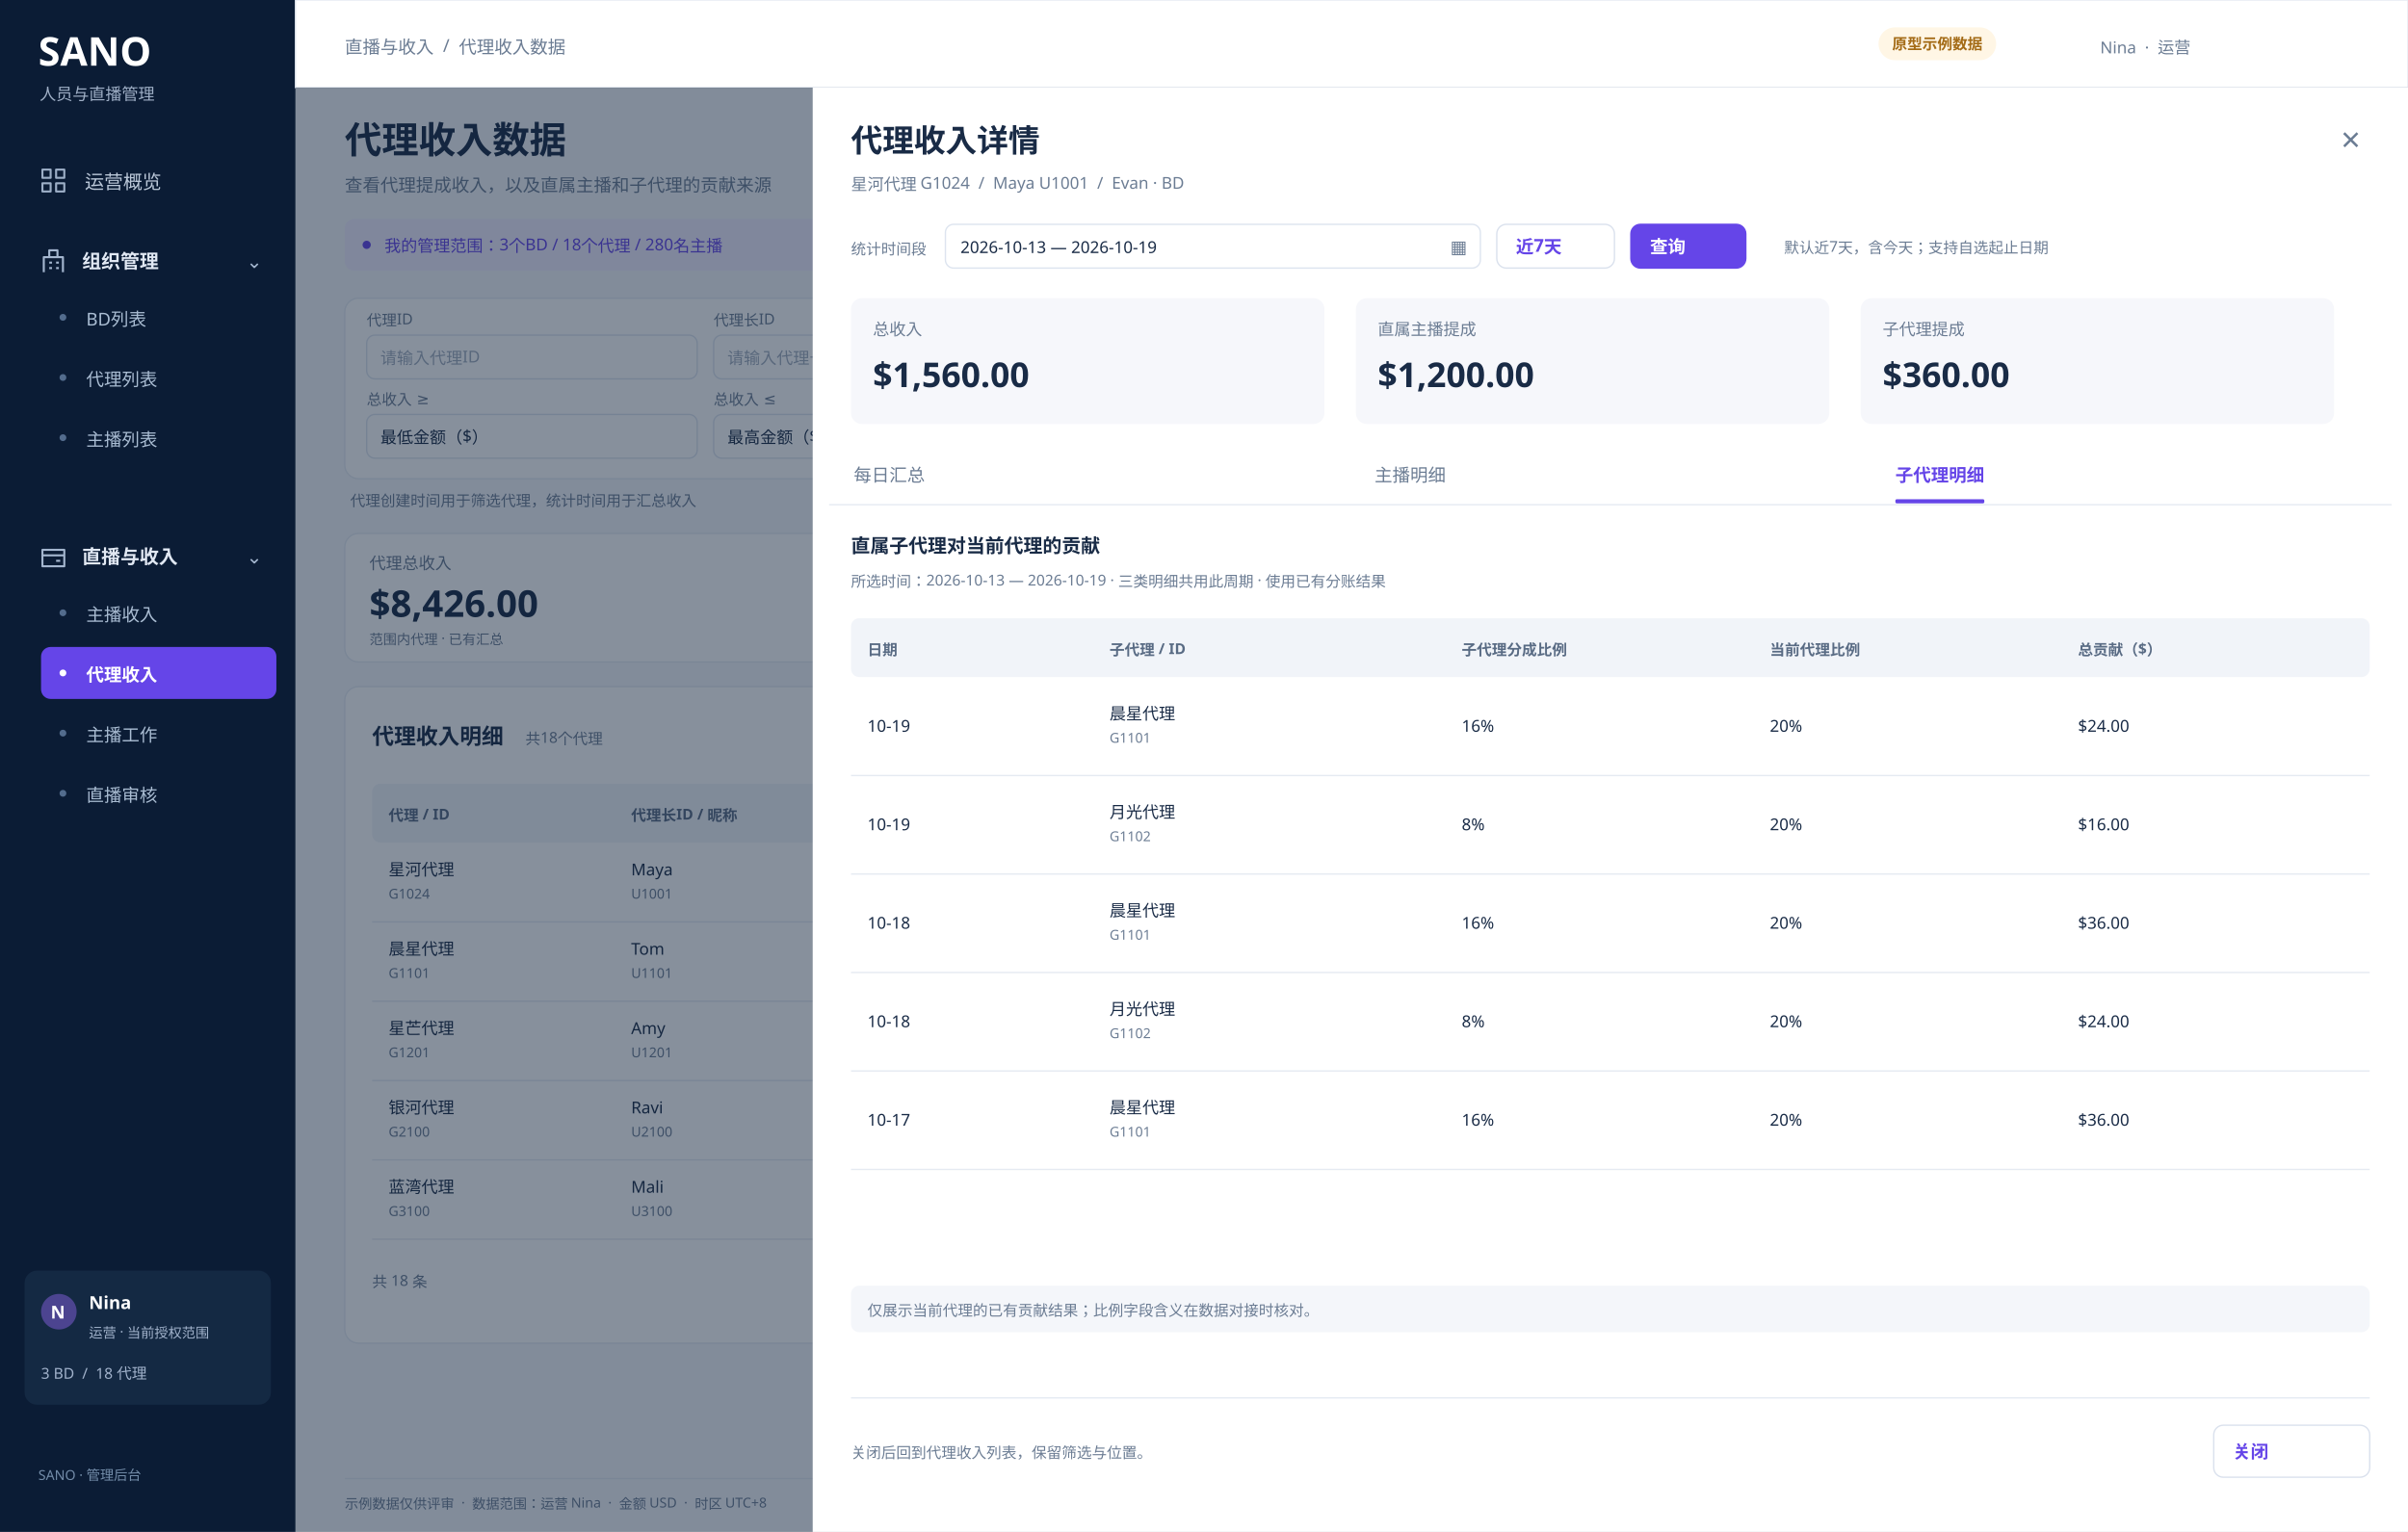
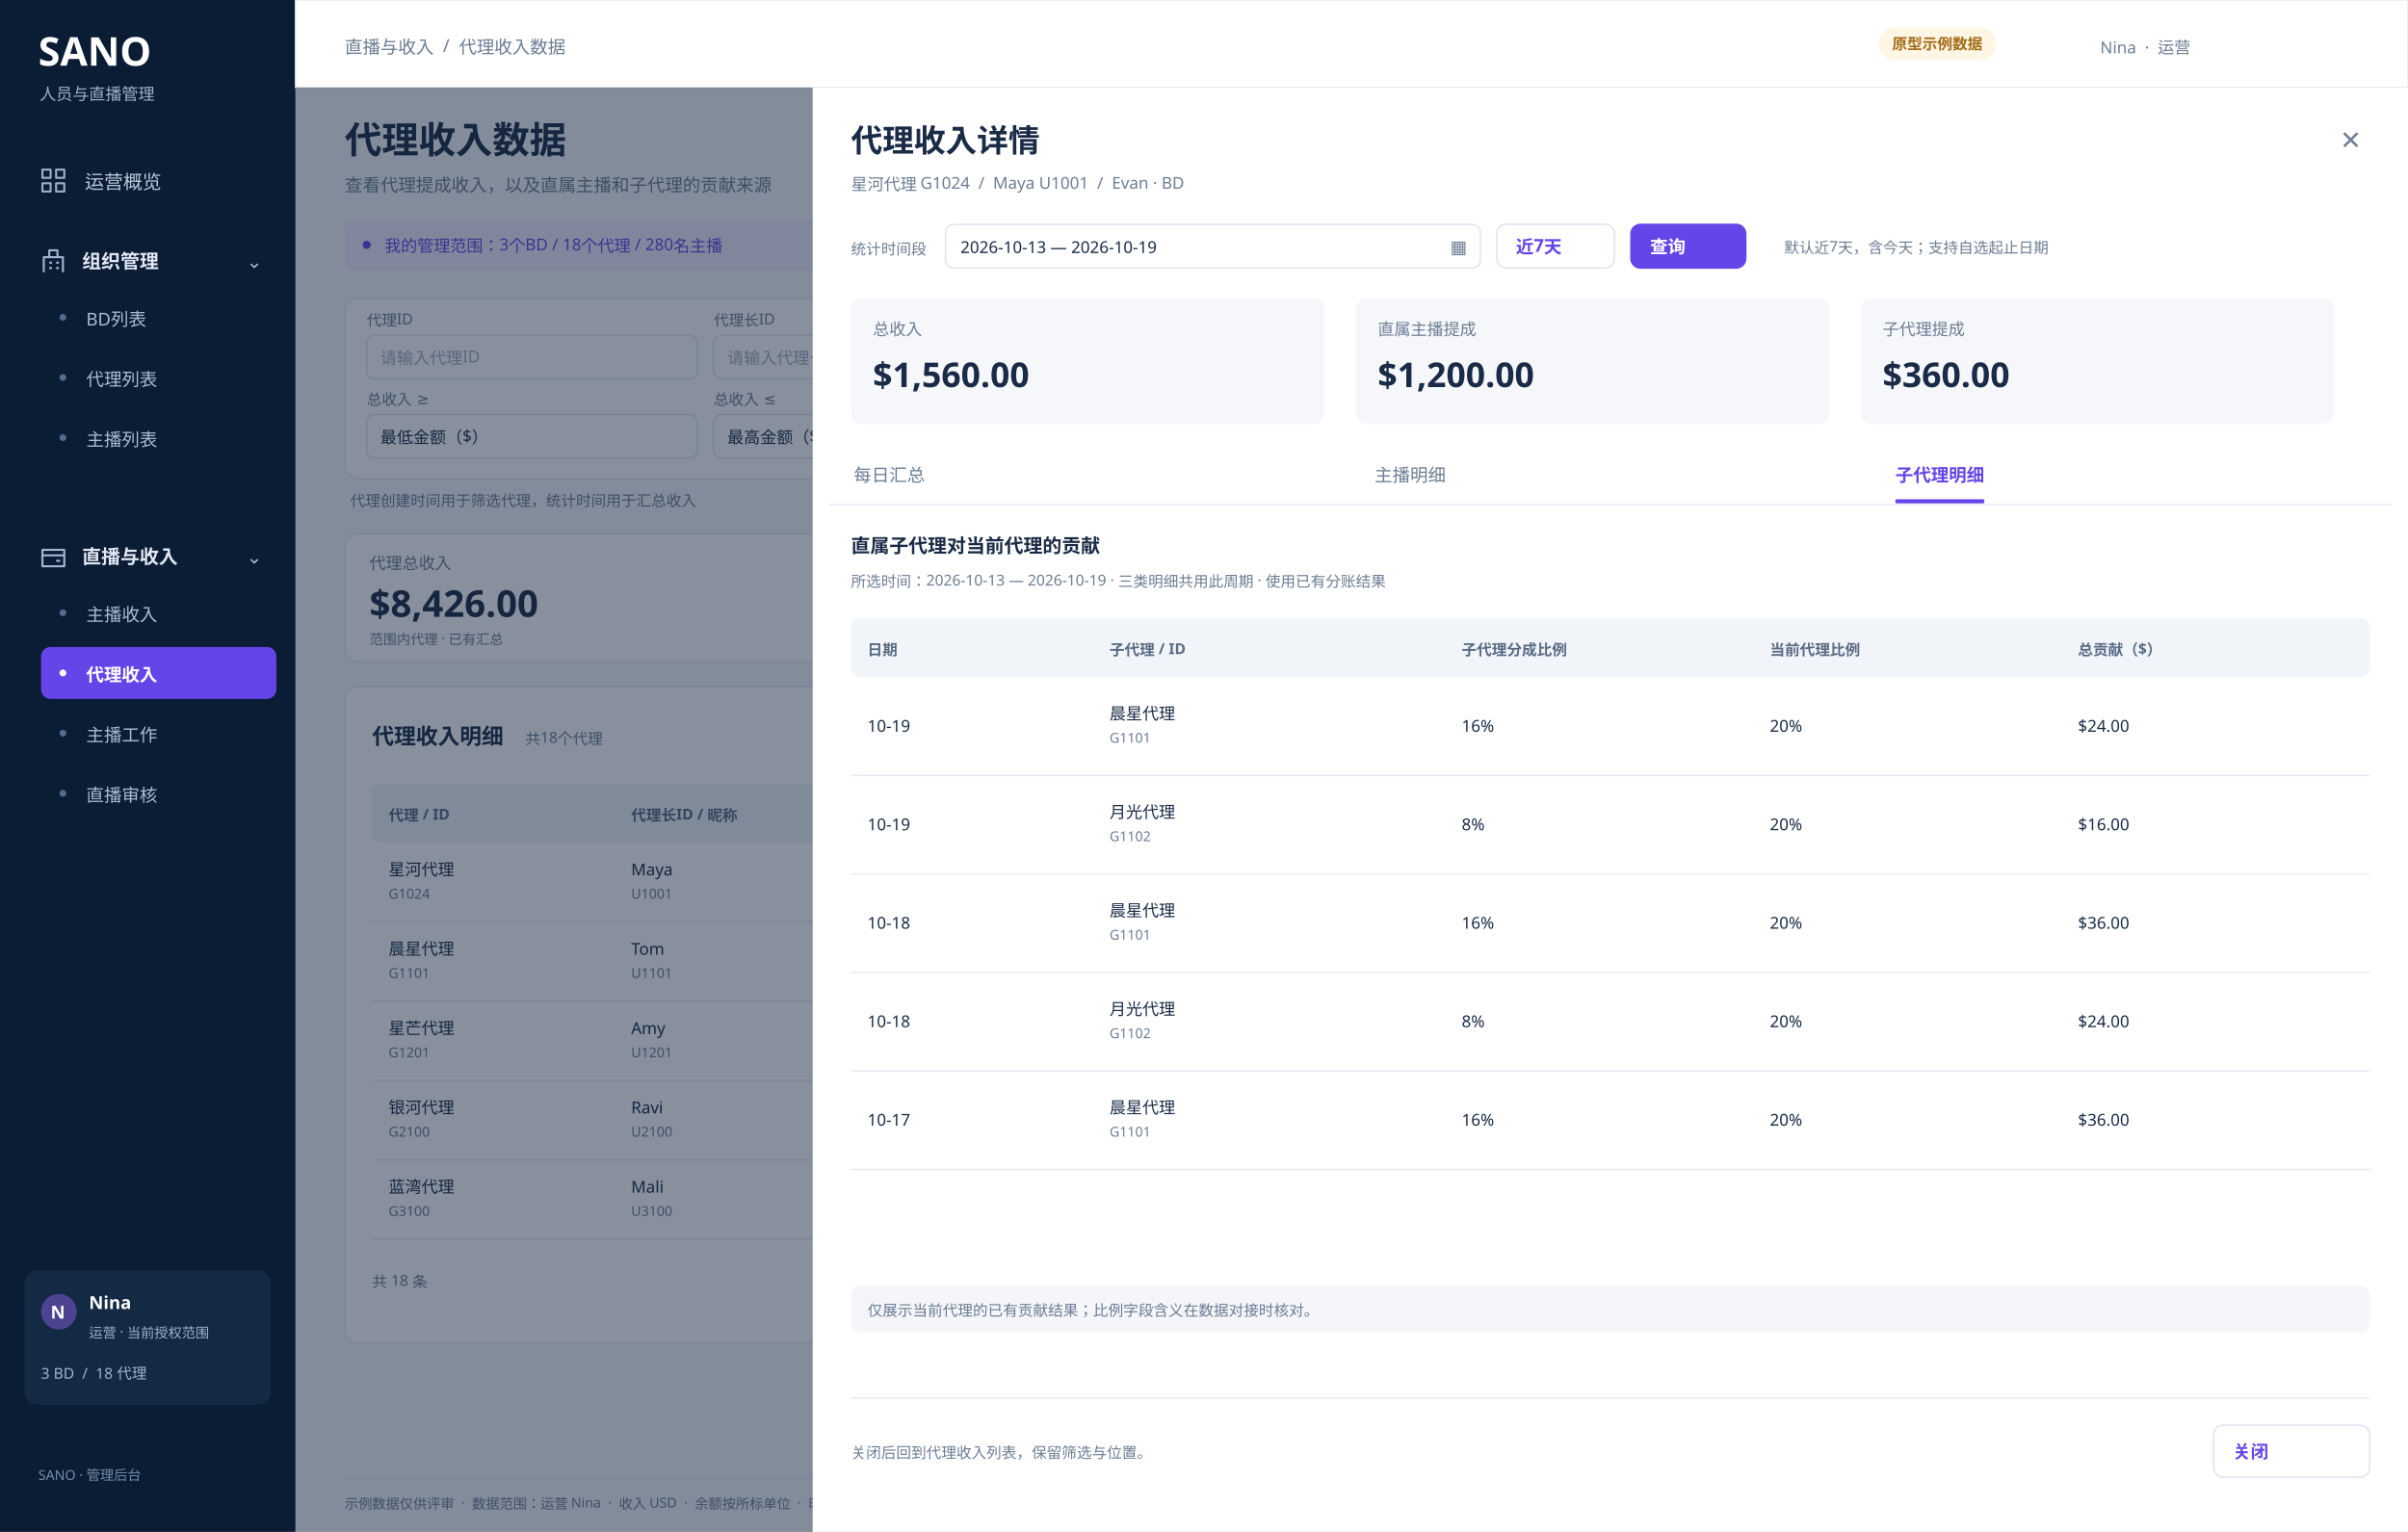
<svg xmlns="http://www.w3.org/2000/svg" width="1760" height="1120" viewBox="0 0 1760 1120">
  <style>text{font-family:"Microsoft YaHei","Segoe UI",sans-serif}a{cursor:pointer}</style>
  <rect x="0" y="0" width="1760" height="1120" rx="0" fill="#F5F7FB" stroke="none" />
  <rect x="0" y="0" width="216" height="1120" rx="0" fill="#0B1C35" stroke="none" />
  <text xml:space="preserve" x="28" y="48" font-size="29" fill="white" font-weight="750">SANO</text>
  <text xml:space="preserve" x="29" y="73" font-size="12" fill="#A0B0C7" font-weight="400">人员与直播管理</text>
  <a href="admin-01-01-01-我的运营概览.svg">
    <path d="M2 2h6v6H2z M12 2h6v6h-6z M2 12h6v6H2z M12 12h6v6h-6z" transform="translate(29,122)" fill="none" stroke="#9CAEC6" stroke-width="1.5" stroke-linejoin="round" />
    <text xml:space="preserve" x="62" y="138" font-size="14" fill="#BBC8D9" font-weight="400">运营概览</text>
  </a>
  <path d="M3 18V7h14v11 M7 7V2h6v5 M7 11h2 M12 11h2 M7 15h2 M12 15h2" transform="translate(29,181)" fill="none" stroke="#A4B6CF" stroke-width="1.5" stroke-linejoin="round" />
  <text xml:space="preserve" x="60" y="196" font-size="14" fill="#E1E8F3" font-weight="600">组织管理</text>
  <text xml:space="preserve" x="180" y="196" font-size="14" fill="#A4B6CF" font-weight="400">⌄</text>
  <a href="admin-02-01-01-BD列表.svg">
    <circle cx="46" cy="232" r="2.5" fill="#536C8D" />
    <text xml:space="preserve" x="63" y="238" font-size="13" fill="#AABDD3" font-weight="400">BD列表</text>
  </a>
  <a href="admin-03-01-01-代理树形列表.svg">
    <circle cx="46" cy="276" r="2.5" fill="#536C8D" />
    <text xml:space="preserve" x="63" y="282" font-size="13" fill="#AABDD3" font-weight="400">代理列表</text>
  </a>
  <a href="admin-04-01-01-主播列表.svg">
    <circle cx="46" cy="320" r="2.5" fill="#536C8D" />
    <text xml:space="preserve" x="63" y="326" font-size="13" fill="#AABDD3" font-weight="400">主播列表</text>
  </a>
  <path d="M2 5h16v12H2z M2 9h16 M12 13h3" transform="translate(29,397)" fill="none" stroke="#A4B6CF" stroke-width="1.5" stroke-linejoin="round" />
  <text xml:space="preserve" x="60" y="412" font-size="14" fill="#E1E8F3" font-weight="600">直播与收入</text>
  <text xml:space="preserve" x="180" y="412" font-size="14" fill="#A4B6CF" font-weight="400">⌄</text>
  <a href="admin-05-01-01-主播收入数据.svg">
    <circle cx="46" cy="448" r="2.5" fill="#536C8D" />
    <text xml:space="preserve" x="63" y="454" font-size="13" fill="#AABDD3" font-weight="400">主播收入</text>
  </a>
  <a href="admin-06-01-01-代理收入数据.svg">
    <rect x="30" y="473" width="172" height="38" rx="7" fill="#6545E8" stroke="none" />
    <circle cx="46" cy="492" r="2.5" fill="white" />
    <text xml:space="preserve" x="63" y="498" font-size="13" fill="white" font-weight="600">代理收入</text>
  </a>
  <a href="admin-07-01-01-主播工作数据.svg">
    <circle cx="46" cy="536" r="2.5" fill="#536C8D" />
    <text xml:space="preserve" x="63" y="542" font-size="13" fill="#AABDD3" font-weight="400">主播工作</text>
  </a>
  <a href="admin-08-01-01-当前直播间列表.svg">
    <circle cx="46" cy="580" r="2.5" fill="#536C8D" />
    <text xml:space="preserve" x="63" y="586" font-size="13" fill="#AABDD3" font-weight="400">直播审核</text>
  </a>
  <rect x="18" y="929" width="180" height="98" rx="9" fill="#142943" stroke="none" />
  <circle cx="43" cy="959" r="13" fill="#4C4490" />
  <text xml:space="preserve" x="37" y="964" font-size="13" fill="white" font-weight="600">N</text>
  <text xml:space="preserve" x="65" y="957" font-size="13" fill="white" font-weight="600">Nina</text>
  <text xml:space="preserve" x="65" y="978" font-size="10" fill="#A1B2CB" font-weight="400">运营 · 当前授权范围</text>
  <text xml:space="preserve" x="30" y="1008" font-size="11" fill="#A1B2CB" font-weight="400">3 BD  /  18 代理</text>
  <text xml:space="preserve" x="28" y="1082" font-size="10" fill="#738CA9" font-weight="400">SANO · 管理后台</text>
  <rect x="216" y="0" width="1544" height="64" rx="0" fill="white" stroke="#E5EAF2" />
  <text xml:space="preserve" x="252" y="39" font-size="13" fill="#6B7C93" font-weight="400">直播与收入  /  代理收入数据</text>
  <rect x="1373" y="20" width="86" height="24" rx="12" fill="#FFF6E5" stroke="none" />
  <text xml:space="preserve" x="1383" y="36" font-size="11" fill="#A46B16" font-weight="550">原型示例数据</text>
  <text xml:space="preserve" x="1535" y="39" font-size="12" fill="#6B7C93" font-weight="400">Nina  ·  运营</text>
  <text xml:space="preserve" x="252" y="112" font-size="27" fill="#192B46" font-weight="700">代理收入数据</text>
  <text xml:space="preserve" x="252" y="140" font-size="13" fill="#6B7C93" font-weight="400">查看代理提成收入，以及直属主播和子代理的贡献来源</text>
  <rect x="1519" y="89" width="86" height="24" rx="12" fill="#F0EDFF" stroke="none" />
  <text xml:space="preserve" x="1529" y="105" font-size="11" fill="#6545E8" font-weight="550">我的授权范围</text>
  <path d="M252 1081H1724" transform="" stroke="#E5EAF2" fill="none" />
-   <text xml:space="preserve" x="252" y="1103" font-size="10" fill="#6B7C93" font-weight="400">示例数据仅供评审  ·  数据范围：运营 Nina  ·  金额 USD  ·  时区 UTC+8</text>
+   <text xml:space="preserve" x="252" y="1103" font-size="10" fill="#6B7C93" font-weight="400">示例数据仅供评审  ·  数据范围：运营 Nina  ·  收入 USD  ·  余额按所标单位  ·  时区 UTC+8</text>
  <text xml:space="preserve" x="1470" y="1103" font-size="10" fill="#6B7C93" font-weight="400">admin-06-01-04  /  V1</text>
  <rect x="252" y="160" width="1472" height="38" rx="7" fill="#F0EDFF" stroke="none" />
  <circle cx="268" cy="179" r="3" fill="#6545E8" />
  <text xml:space="preserve" x="281" y="184" font-size="12" fill="#6545E8" font-weight="400">我的管理范围：3个BD / 18个代理 / 280名主播</text>
  <text xml:space="preserve" x="1446" y="184" font-size="11" fill="#6B7C93" font-weight="400">今日数据更新于 14:30</text>
  <rect x="252" y="218" width="1472" height="132" rx="10" fill="white" stroke="#E5EAF2" />
  <text xml:space="preserve" x="268" y="238" font-size="11" fill="#6B7C93" font-weight="500">代理ID</text>
  <rect x="268" y="245" width="241.6" height="32" rx="6" fill="white" stroke="#DDE4EF" />
  <text xml:space="preserve" x="278" y="266" font-size="12" fill="#A0ACBD" font-weight="400">请输入代理ID</text>
  <text xml:space="preserve" x="521.6" y="238" font-size="11" fill="#6B7C93" font-weight="500">代理长ID</text>
  <rect x="521.6" y="245" width="241.6" height="32" rx="6" fill="white" stroke="#DDE4EF" />
  <text xml:space="preserve" x="531.6" y="266" font-size="12" fill="#A0ACBD" font-weight="400">请输入代理长ID</text>
  <text xml:space="preserve" x="775.2" y="238" font-size="11" fill="#6B7C93" font-weight="500">运营人员</text>
  <rect x="775.2" y="245" width="241.6" height="32" rx="6" fill="white" stroke="#DDE4EF" />
  <text xml:space="preserve" x="785.2" y="266" font-size="12" fill="#192B46" font-weight="400">全部授权负责人</text>
  <text xml:space="preserve" x="996.8" y="266" font-size="13" fill="#6B7C93" font-weight="400">⌄</text>
  <text xml:space="preserve" x="1028.8" y="238" font-size="11" fill="#6B7C93" font-weight="500">代理创建时间段</text>
  <rect x="1028.8" y="245" width="241.6" height="32" rx="6" fill="white" stroke="#DDE4EF" />
  <text xml:space="preserve" x="1038.8" y="266" font-size="12" fill="#192B46" font-weight="400">开始日期 — 结束日期</text>
  <text xml:space="preserve" x="1250.4" y="266" font-size="13" fill="#6B7C93" font-weight="400">▦</text>
  <text xml:space="preserve" x="1282.4" y="238" font-size="11" fill="#6B7C93" font-weight="500">统计时间段</text>
  <rect x="1282.4" y="245" width="241.6" height="32" rx="6" fill="white" stroke="#DDE4EF" />
  <text xml:space="preserve" x="1292.4" y="266" font-size="12" fill="#192B46" font-weight="400">2026-10-13 — 2026-10-19</text>
  <text xml:space="preserve" x="1504" y="266" font-size="13" fill="#6B7C93" font-weight="400">▦</text>
  <text xml:space="preserve" x="268" y="296" font-size="11" fill="#6B7C93" font-weight="500">总收入 ≥</text>
  <rect x="268" y="303" width="241.6" height="32" rx="6" fill="white" stroke="#DDE4EF" />
  <text xml:space="preserve" x="278" y="324" font-size="12" fill="#192B46" font-weight="400">最低金额（$）</text>
  <text xml:space="preserve" x="521.6" y="296" font-size="11" fill="#6B7C93" font-weight="500">总收入 ≤</text>
  <rect x="521.6" y="303" width="241.6" height="32" rx="6" fill="white" stroke="#DDE4EF" />
  <text xml:space="preserve" x="531.6" y="324" font-size="12" fill="#192B46" font-weight="400">最高金额（$）</text>
  <rect x="1540" y="303" width="68" height="32" rx="7" fill="white" stroke="#DAE1ED" />
  <text xml:space="preserve" x="1554" y="324" font-size="13" fill="#6545E8" font-weight="550">重置</text>
  <rect x="1620" y="303" width="88" height="32" rx="7" fill="#6545E8" stroke="#6545E8" />
  <text xml:space="preserve" x="1634" y="324" font-size="13" fill="white" font-weight="550">查询</text>
  <text xml:space="preserve" x="256" y="370" font-size="11" fill="#6B7C93" font-weight="400">代理创建时间用于筛选代理，统计时间用于汇总收入</text>
  <rect x="252" y="390" width="481.333" height="94" rx="10" fill="white" stroke="#E5EAF2" />
  <text xml:space="preserve" x="270" y="416" font-size="12" fill="#6B7C93" font-weight="400">代理总收入</text>
  <text xml:space="preserve" x="270" y="451" font-size="27" fill="#192B46" font-weight="650">$8,426.00</text>
  <text xml:space="preserve" x="270" y="471" font-size="10" fill="#6B7C93" font-weight="400">范围内代理 · 已有汇总</text>
  <rect x="747.333" y="390" width="481.333" height="94" rx="10" fill="white" stroke="#E5EAF2" />
  <text xml:space="preserve" x="765.333" y="416" font-size="12" fill="#6B7C93" font-weight="400">直属主播提成收入</text>
  <text xml:space="preserve" x="765.333" y="451" font-size="27" fill="#192B46" font-weight="650">$6,580.00</text>
  <text xml:space="preserve" x="765.333" y="471" font-size="10" fill="#6B7C93" font-weight="400">实际归属当前代理</text>
  <rect x="1242.667" y="390" width="481.333" height="94" rx="10" fill="white" stroke="#E5EAF2" />
  <text xml:space="preserve" x="1260.667" y="416" font-size="12" fill="#6B7C93" font-weight="400">子代理提成收入</text>
  <text xml:space="preserve" x="1260.667" y="451" font-size="27" fill="#192B46" font-weight="650">$1,846.00</text>
  <text xml:space="preserve" x="1260.667" y="471" font-size="10" fill="#6B7C93" font-weight="400">实际归属当前代理</text>
  <rect x="252" y="502" width="1472" height="480" rx="10" fill="white" stroke="#E5EAF2" />
  <text xml:space="preserve" x="272" y="544" font-size="16" fill="#192B46" font-weight="650">代理收入明细</text>
  <text xml:space="preserve" x="384" y="544" font-size="11" fill="#6B7C93" font-weight="400">共18个代理</text>
  <rect x="272" y="573" width="1432" height="43" rx="6" fill="#F1F4F9" stroke="none" />
  <text xml:space="preserve" x="284" y="600" font-size="11" fill="#596B84" font-weight="600">代理 / ID</text>
  <text xml:space="preserve" x="461.295" y="600" font-size="11" fill="#596B84" font-weight="600">代理长ID / 昵称</text>
  <text xml:space="preserve" x="624.952" y="600" font-size="11" fill="#596B84" font-weight="600">分成比例</text>
  <text xml:space="preserve" x="734.057" y="600" font-size="11" fill="#596B84" font-weight="600">所属运营</text>
  <text xml:space="preserve" x="897.714" y="600" font-size="11" fill="#596B84" font-weight="600">总收入（$）</text>
  <text xml:space="preserve" x="1047.733" y="600" font-size="11" fill="#596B84" font-weight="600">直属主播提成（$）</text>
  <text xml:space="preserve" x="1231.848" y="600" font-size="11" fill="#596B84" font-weight="600">子代理提成（$）</text>
  <text xml:space="preserve" x="1409.143" y="600" font-size="11" fill="#596B84" font-weight="600">创建时间</text>
  <text xml:space="preserve" x="1579.619" y="600" font-size="11" fill="#596B84" font-weight="600">操作</text>
  <path d="M272 674H1704" transform="" stroke="#E5EAF2" fill="none" />
  <text xml:space="preserve" x="284" y="640" font-size="12" fill="#192B46" font-weight="400">星河代理</text>
  <text xml:space="preserve" x="284" y="657" font-size="10" fill="#6B7C93" font-weight="400">G1024</text>
  <text xml:space="preserve" x="461.295" y="640" font-size="12" fill="#192B46" font-weight="400">Maya</text>
  <text xml:space="preserve" x="461.295" y="657" font-size="10" fill="#6B7C93" font-weight="400">U1001</text>
  <text xml:space="preserve" x="624.952" y="649" font-size="12" fill="#192B46" font-weight="400">20%</text>
  <text xml:space="preserve" x="734.057" y="649" font-size="12" fill="#192B46" font-weight="400">Evan · BD</text>
  <text xml:space="preserve" x="897.714" y="649" font-size="12" fill="#192B46" font-weight="400">$1,560.00</text>
  <text xml:space="preserve" x="1047.733" y="649" font-size="12" fill="#192B46" font-weight="400">$1,200.00</text>
  <text xml:space="preserve" x="1231.848" y="649" font-size="12" fill="#192B46" font-weight="400">$360.00</text>
  <text xml:space="preserve" x="1409.143" y="640" font-size="12" fill="#192B46" font-weight="400">2026-04-06</text>
  <text xml:space="preserve" x="1409.143" y="657" font-size="10" fill="#6B7C93" font-weight="400">10:20:00</text>
  <a href="admin-06-01-02-代理收入抽屉-每日汇总.svg">
    <text xml:space="preserve" x="1579.619" y="649" font-size="12" fill="#6545E8" font-weight="400">查看详情 →</text>
  </a>
  <path d="M272 732H1704" transform="" stroke="#E5EAF2" fill="none" />
  <text xml:space="preserve" x="284" y="698" font-size="12" fill="#192B46" font-weight="400">晨星代理</text>
  <text xml:space="preserve" x="284" y="715" font-size="10" fill="#6B7C93" font-weight="400">G1101</text>
  <text xml:space="preserve" x="461.295" y="698" font-size="12" fill="#192B46" font-weight="400">Tom</text>
  <text xml:space="preserve" x="461.295" y="715" font-size="10" fill="#6B7C93" font-weight="400">U1101</text>
  <text xml:space="preserve" x="624.952" y="707" font-size="12" fill="#192B46" font-weight="400">16%</text>
  <text xml:space="preserve" x="734.057" y="707" font-size="12" fill="#192B46" font-weight="400">Evan · BD</text>
  <text xml:space="preserve" x="897.714" y="707" font-size="12" fill="#192B46" font-weight="400">$920.00</text>
  <text xml:space="preserve" x="1047.733" y="707" font-size="12" fill="#192B46" font-weight="400">$760.00</text>
  <text xml:space="preserve" x="1231.848" y="707" font-size="12" fill="#192B46" font-weight="400">$160.00</text>
  <text xml:space="preserve" x="1409.143" y="698" font-size="12" fill="#192B46" font-weight="400">2026-05-12</text>
  <text xml:space="preserve" x="1409.143" y="715" font-size="10" fill="#6B7C93" font-weight="400">14:30:00</text>
  <a href="admin-06-01-02-代理收入抽屉-每日汇总.svg">
    <text xml:space="preserve" x="1579.619" y="707" font-size="12" fill="#6545E8" font-weight="400">查看详情 →</text>
  </a>
  <path d="M272 790H1704" transform="" stroke="#E5EAF2" fill="none" />
  <text xml:space="preserve" x="284" y="756" font-size="12" fill="#192B46" font-weight="400">星芒代理</text>
  <text xml:space="preserve" x="284" y="773" font-size="10" fill="#6B7C93" font-weight="400">G1201</text>
  <text xml:space="preserve" x="461.295" y="756" font-size="12" fill="#192B46" font-weight="400">Amy</text>
  <text xml:space="preserve" x="461.295" y="773" font-size="10" fill="#6B7C93" font-weight="400">U1201</text>
  <text xml:space="preserve" x="624.952" y="765" font-size="12" fill="#192B46" font-weight="400">12%</text>
  <text xml:space="preserve" x="734.057" y="765" font-size="12" fill="#192B46" font-weight="400">Evan · BD</text>
  <text xml:space="preserve" x="897.714" y="765" font-size="12" fill="#192B46" font-weight="400">$480.00</text>
  <text xml:space="preserve" x="1047.733" y="765" font-size="12" fill="#192B46" font-weight="400">$480.00</text>
  <text xml:space="preserve" x="1231.848" y="765" font-size="12" fill="#192B46" font-weight="400">$0.00</text>
  <text xml:space="preserve" x="1409.143" y="756" font-size="12" fill="#192B46" font-weight="400">2026-06-18</text>
  <text xml:space="preserve" x="1409.143" y="773" font-size="10" fill="#6B7C93" font-weight="400">09:15:00</text>
  <a href="admin-06-01-02-代理收入抽屉-每日汇总.svg">
    <text xml:space="preserve" x="1579.619" y="765" font-size="12" fill="#6545E8" font-weight="400">查看详情 →</text>
  </a>
  <path d="M272 848H1704" transform="" stroke="#E5EAF2" fill="none" />
  <text xml:space="preserve" x="284" y="814" font-size="12" fill="#192B46" font-weight="400">银河代理</text>
  <text xml:space="preserve" x="284" y="831" font-size="10" fill="#6B7C93" font-weight="400">G2100</text>
  <text xml:space="preserve" x="461.295" y="814" font-size="12" fill="#192B46" font-weight="400">Ravi</text>
  <text xml:space="preserve" x="461.295" y="831" font-size="10" fill="#6B7C93" font-weight="400">U2100</text>
  <text xml:space="preserve" x="624.952" y="823" font-size="12" fill="#192B46" font-weight="400">20%</text>
  <text xml:space="preserve" x="734.057" y="823" font-size="12" fill="#192B46" font-weight="400">Aria · BD</text>
  <text xml:space="preserve" x="897.714" y="823" font-size="12" fill="#192B46" font-weight="400">$1,320.00</text>
  <text xml:space="preserve" x="1047.733" y="823" font-size="12" fill="#192B46" font-weight="400">$1,080.00</text>
  <text xml:space="preserve" x="1231.848" y="823" font-size="12" fill="#192B46" font-weight="400">$240.00</text>
  <text xml:space="preserve" x="1409.143" y="814" font-size="12" fill="#192B46" font-weight="400">2026-05-08</text>
  <text xml:space="preserve" x="1409.143" y="831" font-size="10" fill="#6B7C93" font-weight="400">15:20:00</text>
  <a href="admin-06-01-02-代理收入抽屉-每日汇总.svg">
    <text xml:space="preserve" x="1579.619" y="823" font-size="12" fill="#6545E8" font-weight="400">查看详情 →</text>
  </a>
  <path d="M272 906H1704" transform="" stroke="#E5EAF2" fill="none" />
  <text xml:space="preserve" x="284" y="872" font-size="12" fill="#192B46" font-weight="400">蓝湾代理</text>
  <text xml:space="preserve" x="284" y="889" font-size="10" fill="#6B7C93" font-weight="400">G3100</text>
  <text xml:space="preserve" x="461.295" y="872" font-size="12" fill="#192B46" font-weight="400">Mali</text>
  <text xml:space="preserve" x="461.295" y="889" font-size="10" fill="#6B7C93" font-weight="400">U3100</text>
  <text xml:space="preserve" x="624.952" y="881" font-size="12" fill="#192B46" font-weight="400">16%</text>
  <text xml:space="preserve" x="734.057" y="881" font-size="12" fill="#192B46" font-weight="400">Nina · 运营</text>
  <text xml:space="preserve" x="897.714" y="881" font-size="12" fill="#192B46" font-weight="400">$846.00</text>
  <text xml:space="preserve" x="1047.733" y="881" font-size="12" fill="#192B46" font-weight="400">$720.00</text>
  <text xml:space="preserve" x="1231.848" y="881" font-size="12" fill="#192B46" font-weight="400">$126.00</text>
  <text xml:space="preserve" x="1409.143" y="872" font-size="12" fill="#192B46" font-weight="400">2026-06-02</text>
  <text xml:space="preserve" x="1409.143" y="889" font-size="10" fill="#6B7C93" font-weight="400">16:35:00</text>
  <a href="admin-06-01-02-代理收入抽屉-每日汇总.svg">
    <text xml:space="preserve" x="1579.619" y="881" font-size="12" fill="#6545E8" font-weight="400">查看详情 →</text>
  </a>
  <text xml:space="preserve" x="272" y="941" font-size="11" fill="#6B7C93" font-weight="400">共 18 条</text>
  <text xml:space="preserve" x="1394" y="941" font-size="15" fill="#6B7C93" font-weight="400">‹</text>
  <rect x="1420" y="923" width="26.16" height="24" rx="12" fill="#F0EDFF" stroke="none" />
  <text xml:space="preserve" x="1430" y="939" font-size="11" fill="#6545E8" font-weight="550">1</text>
  <text xml:space="preserve" x="1470" y="941" font-size="12" fill="#6B7C93" font-weight="400">›</text>
  <rect x="1580" y="920" width="124" height="32" rx="6" fill="white" stroke="#E5EAF2" />
  <text xml:space="preserve" x="1593" y="941" font-size="11" fill="#6B7C93" font-weight="400">20 条 / 页  ⌄</text>
  <a href="admin-06-01-01-代理收入数据.svg">
    <rect x="216" y="64" width="1544" height="1056" rx="0" fill="#10223B80" stroke="none" />
  </a>
  <rect x="594" y="64" width="1166" height="1056" rx="0" fill="white" stroke="none" />
  <text xml:space="preserve" x="622" y="111" font-size="23" fill="#192B46" font-weight="650">代理收入详情</text>
  <text xml:space="preserve" x="622" y="139" font-size="12" fill="#6B7C93" font-weight="400">星河代理 G1024  /  Maya U1001  /  Evan · BD</text>
  <a href="admin-06-01-01-代理收入数据.svg">
    <text xml:space="preserve" x="1711" y="111" font-size="25" fill="#6B7C93" font-weight="400">×</text>
  </a>
  <text xml:space="preserve" x="622" y="186" font-size="11" fill="#6B7C93" font-weight="500">统计时间段</text>
  <rect x="691" y="164" width="391" height="32" rx="6" fill="white" stroke="#DDE4EF" />
  <text xml:space="preserve" x="702" y="185" font-size="12" fill="#192B46" font-weight="400">2026-10-13 — 2026-10-19</text>
  <text xml:space="preserve" x="1060" y="185" font-size="13" fill="#6B7C93" font-weight="400">▦</text>
  <rect x="1094" y="164" width="86" height="32" rx="7" fill="white" stroke="#DAE1ED" />
  <text xml:space="preserve" x="1108" y="185" font-size="13" fill="#6545E8" font-weight="550">近7天</text>
  <rect x="1192" y="164" width="84" height="32" rx="7" fill="#6545E8" stroke="#6545E8" />
  <text xml:space="preserve" x="1206" y="185" font-size="13" fill="white" font-weight="550">查询</text>
  <text xml:space="preserve" x="1304" y="185" font-size="11" fill="#6B7C93" font-weight="400">默认近7天，含今天；支持自选起止日期</text>
  <rect x="622" y="218" width="346" height="92" rx="8" fill="#F6F7FB" stroke="none" />
  <text xml:space="preserve" x="638" y="245" font-size="12" fill="#6B7C93" font-weight="400">总收入</text>
  <text xml:space="preserve" x="638" y="283" font-size="25" fill="#192B46" font-weight="650">$1,560.00</text>
  <rect x="991" y="218" width="346" height="92" rx="8" fill="#F6F7FB" stroke="none" />
  <text xml:space="preserve" x="1007" y="245" font-size="12" fill="#6B7C93" font-weight="400">直属主播提成</text>
  <text xml:space="preserve" x="1007" y="283" font-size="25" fill="#192B46" font-weight="650">$1,200.00</text>
  <rect x="1360" y="218" width="346" height="92" rx="8" fill="#F6F7FB" stroke="none" />
  <text xml:space="preserve" x="1376" y="245" font-size="12" fill="#6B7C93" font-weight="400">子代理提成</text>
  <text xml:space="preserve" x="1376" y="283" font-size="25" fill="#192B46" font-weight="650">$360.00</text>
  <a href="admin-06-01-02-代理收入抽屉-每日汇总.svg">
    <text xml:space="preserve" x="624" y="352" font-size="13" fill="#6B7C93" font-weight="400">每日汇总</text>
  </a>
  <a href="admin-06-01-03-代理收入抽屉-主播明细.svg">
    <text xml:space="preserve" x="1004.667" y="352" font-size="13" fill="#6B7C93" font-weight="400">主播明细</text>
  </a>
  <a href="admin-06-01-04-代理收入抽屉-子代理明细.svg">
    <text xml:space="preserve" x="1385.333" y="352" font-size="13" fill="#6545E8" font-weight="650">子代理明细</text>
    <rect x="1385.333" y="365" width="65" height="3" rx="1" fill="#6545E8" stroke="none" />
  </a>
  <path d="M606 369H1748" transform="" stroke="#E5EAF2" fill="none" />
  <text xml:space="preserve" x="622" y="404" font-size="14" fill="#192B46" font-weight="600">直属子代理对当前代理的贡献</text>
  <text xml:space="preserve" x="622" y="429" font-size="11" fill="#6B7C93" font-weight="400">所选时间：2026-10-13 — 2026-10-19 · 三类明细共用此周期 · 使用已有分账结果</text>
  <rect x="622" y="452" width="1110" height="43" rx="6" fill="#F1F4F9" stroke="none" />
  <text xml:space="preserve" x="634" y="479" font-size="11" fill="#596B84" font-weight="600">日期</text>
  <text xml:space="preserve" x="810.957" y="479" font-size="11" fill="#596B84" font-weight="600">子代理 / ID</text>
  <text xml:space="preserve" x="1068.348" y="479" font-size="11" fill="#596B84" font-weight="600">子代理分成比例</text>
  <text xml:space="preserve" x="1293.565" y="479" font-size="11" fill="#596B84" font-weight="600">当前代理比例</text>
  <text xml:space="preserve" x="1518.783" y="479" font-size="11" fill="#596B84" font-weight="600">总贡献（$）</text>
  <path d="M622 567H1732" transform="" stroke="#E5EAF2" fill="none" />
  <text xml:space="preserve" x="634" y="535" font-size="12" fill="#192B46" font-weight="400">10-19</text>
  <text xml:space="preserve" x="810.957" y="526" font-size="12" fill="#192B46" font-weight="400">晨星代理</text>
  <text xml:space="preserve" x="810.957" y="543" font-size="10" fill="#6B7C93" font-weight="400">G1101</text>
  <text xml:space="preserve" x="1068.348" y="535" font-size="12" fill="#192B46" font-weight="400">16%</text>
  <text xml:space="preserve" x="1293.565" y="535" font-size="12" fill="#192B46" font-weight="400">20%</text>
  <text xml:space="preserve" x="1518.783" y="535" font-size="12" fill="#192B46" font-weight="400">$24.00</text>
  <path d="M622 639H1732" transform="" stroke="#E5EAF2" fill="none" />
  <text xml:space="preserve" x="634" y="607" font-size="12" fill="#192B46" font-weight="400">10-19</text>
  <text xml:space="preserve" x="810.957" y="598" font-size="12" fill="#192B46" font-weight="400">月光代理</text>
  <text xml:space="preserve" x="810.957" y="615" font-size="10" fill="#6B7C93" font-weight="400">G1102</text>
  <text xml:space="preserve" x="1068.348" y="607" font-size="12" fill="#192B46" font-weight="400">8%</text>
  <text xml:space="preserve" x="1293.565" y="607" font-size="12" fill="#192B46" font-weight="400">20%</text>
  <text xml:space="preserve" x="1518.783" y="607" font-size="12" fill="#192B46" font-weight="400">$16.00</text>
  <path d="M622 711H1732" transform="" stroke="#E5EAF2" fill="none" />
  <text xml:space="preserve" x="634" y="679" font-size="12" fill="#192B46" font-weight="400">10-18</text>
  <text xml:space="preserve" x="810.957" y="670" font-size="12" fill="#192B46" font-weight="400">晨星代理</text>
  <text xml:space="preserve" x="810.957" y="687" font-size="10" fill="#6B7C93" font-weight="400">G1101</text>
  <text xml:space="preserve" x="1068.348" y="679" font-size="12" fill="#192B46" font-weight="400">16%</text>
  <text xml:space="preserve" x="1293.565" y="679" font-size="12" fill="#192B46" font-weight="400">20%</text>
  <text xml:space="preserve" x="1518.783" y="679" font-size="12" fill="#192B46" font-weight="400">$36.00</text>
  <path d="M622 783H1732" transform="" stroke="#E5EAF2" fill="none" />
  <text xml:space="preserve" x="634" y="751" font-size="12" fill="#192B46" font-weight="400">10-18</text>
  <text xml:space="preserve" x="810.957" y="742" font-size="12" fill="#192B46" font-weight="400">月光代理</text>
  <text xml:space="preserve" x="810.957" y="759" font-size="10" fill="#6B7C93" font-weight="400">G1102</text>
  <text xml:space="preserve" x="1068.348" y="751" font-size="12" fill="#192B46" font-weight="400">8%</text>
  <text xml:space="preserve" x="1293.565" y="751" font-size="12" fill="#192B46" font-weight="400">20%</text>
  <text xml:space="preserve" x="1518.783" y="751" font-size="12" fill="#192B46" font-weight="400">$24.00</text>
  <path d="M622 855H1732" transform="" stroke="#E5EAF2" fill="none" />
  <text xml:space="preserve" x="634" y="823" font-size="12" fill="#192B46" font-weight="400">10-17</text>
  <text xml:space="preserve" x="810.957" y="814" font-size="12" fill="#192B46" font-weight="400">晨星代理</text>
  <text xml:space="preserve" x="810.957" y="831" font-size="10" fill="#6B7C93" font-weight="400">G1101</text>
  <text xml:space="preserve" x="1068.348" y="823" font-size="12" fill="#192B46" font-weight="400">16%</text>
  <text xml:space="preserve" x="1293.565" y="823" font-size="12" fill="#192B46" font-weight="400">20%</text>
  <text xml:space="preserve" x="1518.783" y="823" font-size="12" fill="#192B46" font-weight="400">$36.00</text>
  <rect x="622" y="940" width="1110" height="34" rx="6" fill="#F4F6FA" stroke="none" />
  <text xml:space="preserve" x="634" y="962" font-size="11" fill="#6B7C93" font-weight="400">仅展示当前代理的已有贡献结果；比例字段含义在数据对接时核对。</text>
  <path d="M622 1022H1732" transform="" stroke="#E5EAF2" fill="none" />
  <text xml:space="preserve" x="622" y="1066" font-size="11" fill="#6B7C93" font-weight="400">关闭后回到代理收入列表，保留筛选与位置。</text>
  <a href="admin-06-01-01-代理收入数据.svg">
    <rect x="1618" y="1042" width="114" height="38" rx="7" fill="white" stroke="#DAE1ED" />
    <text xml:space="preserve" x="1632" y="1066" font-size="13" fill="#6545E8" font-weight="550">关闭</text>
  </a>
</svg>
